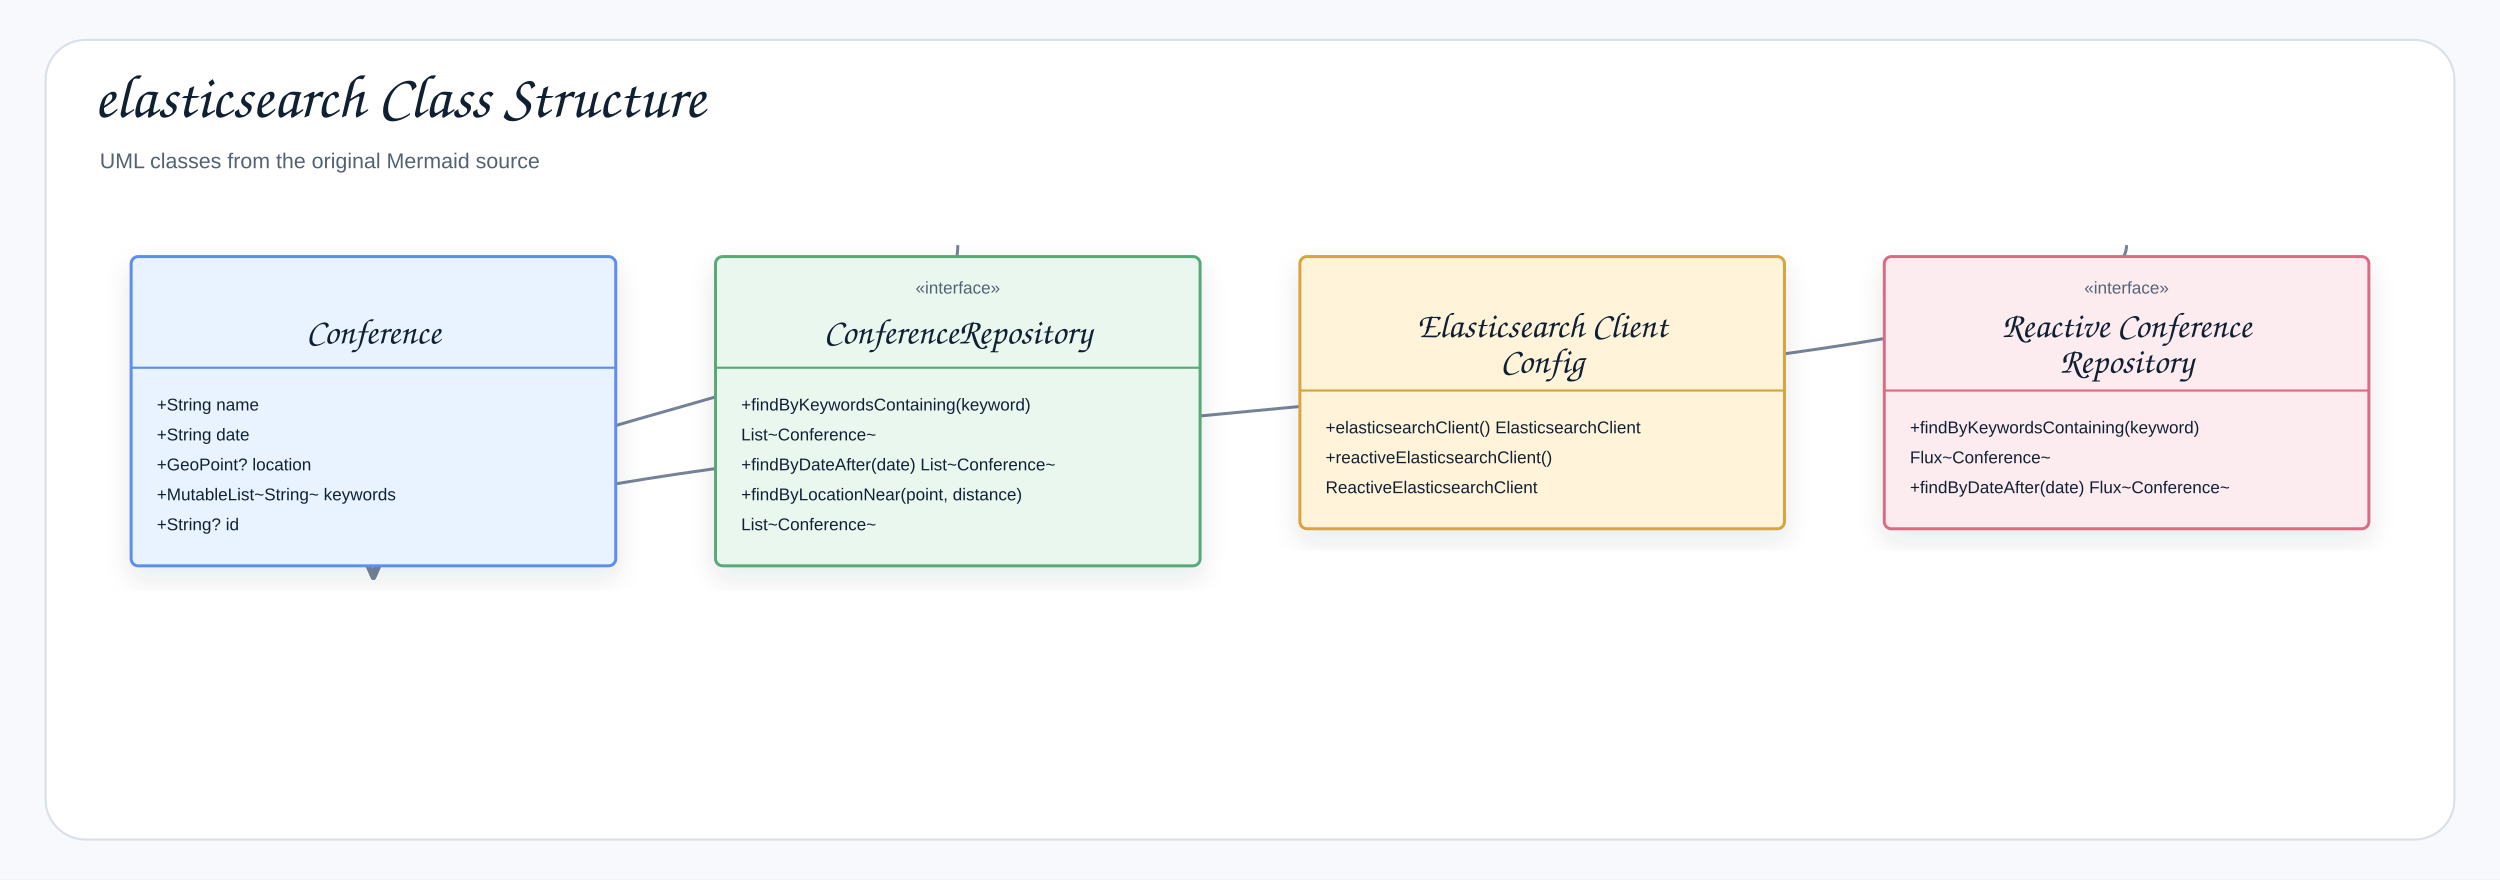
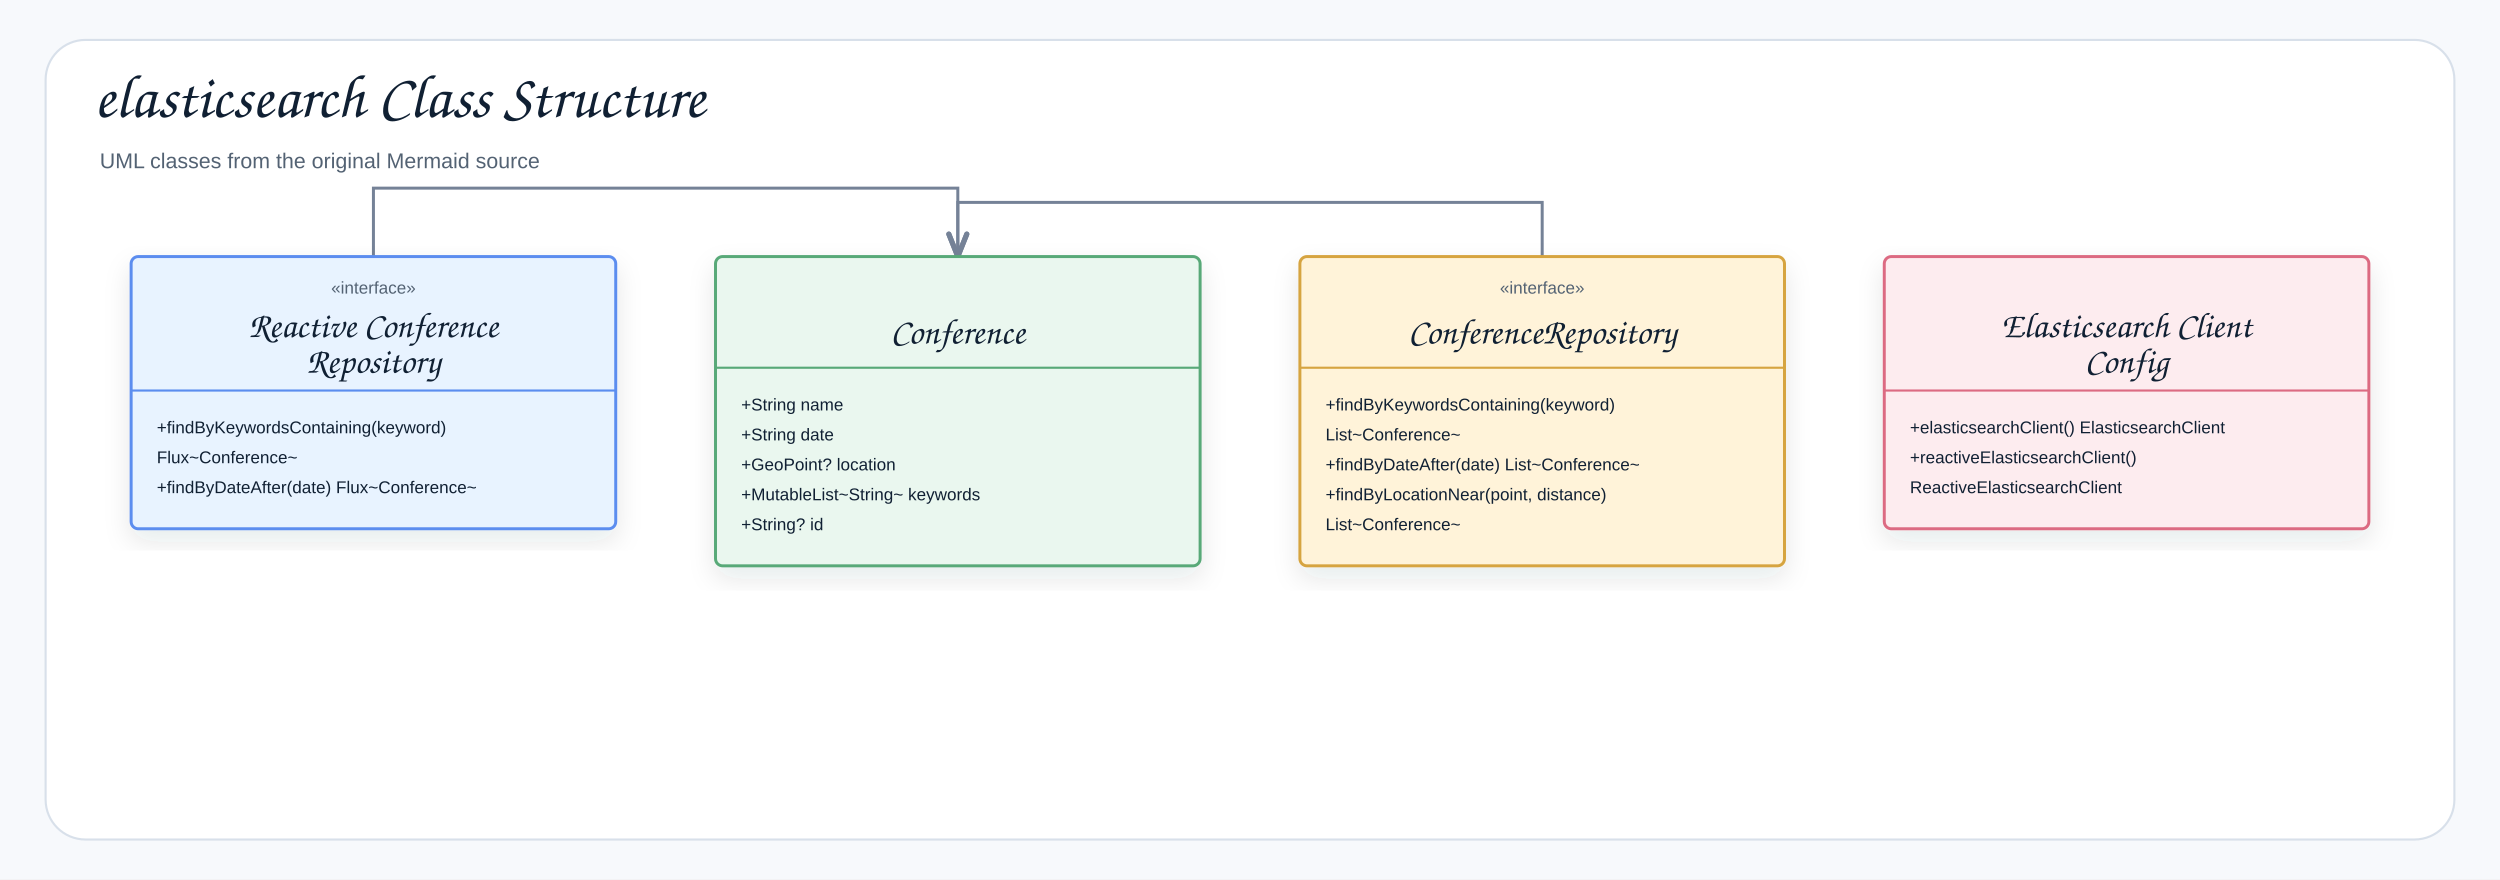
<svg xmlns="http://www.w3.org/2000/svg" width="1754" height="617" viewBox="0 0 1754 617" role="img" aria-label="elasticsearch Class Structure">
  <defs>
    <filter id="shadow" x="-8%" y="-8%" width="116%" height="116%">
      <feDropShadow dx="0" dy="8" stdDeviation="9" flood-color="#1f2937" flood-opacity="0.10" />
    </filter>
-     <marker id="openArrow" markerWidth="12" markerHeight="10" refX="10" refY="5" orient="auto" markerUnits="strokeWidth">
-       <path d="M 1 1 L 10 5 L 1 9" fill="none" stroke="#758297" stroke-width="1.8" stroke-linecap="round" stroke-linejoin="round" />
+     <marker id="openArrow" markerWidth="10" markerHeight="8" refX="8.5" refY="4" orient="auto" markerUnits="strokeWidth">
+       <path d="M 1 1 L 8.5 4 L 1 7" fill="none" stroke="#758297" stroke-width="1.7" stroke-linecap="round" stroke-linejoin="round" />
    </marker>
-     <marker id="inherit" markerWidth="14" markerHeight="12" refX="12" refY="6" orient="auto" markerUnits="strokeWidth">
-       <path d="M 0 1 L 12 6 L 0 11 Z" fill="#ffffff" stroke="#758297" stroke-width="1.8" />
+     <marker id="inherit" markerWidth="11" markerHeight="10" refX="9.5" refY="5" orient="auto" markerUnits="strokeWidth">
+       <path d="M 0.5 1 L 9.5 5 L 0.5 9 Z" fill="#ffffff" stroke="#758297" stroke-width="1.7" />
    </marker>
    <style>
    .canvas{fill:#f7f9fc}.frame{fill:#fff;stroke:#d8e0ea;stroke-width:1.5}
    .title{font-family:"Architects Daughter","Comic Sans MS","Comic Sans",cursive;font-size:43px;font-weight:400;fill:#102033}
    .subtitle{font-family:"Comic Sans MS","Comic Sans","Comic Neue",Arial,sans-serif;font-size:15px;font-weight:400;fill:#536273}
    .label{font-family:"Architects Daughter","Comic Sans MS","Comic Sans",cursive;font-size:25px;font-weight:400;fill:#102033}
    .smallLabel{font-family:"Architects Daughter","Comic Sans MS","Comic Sans",cursive;font-size:21px;font-weight:400;fill:#102033}
    .mono{font-family:"Comic Sans MS","Comic Sans","Comic Neue",Arial,sans-serif;font-size:12px;font-weight:400;fill:#102033}
    .small{font-family:"Comic Sans MS","Comic Sans","Comic Neue",Arial,sans-serif;font-size:12px;font-weight:400;fill:#536273}
    .strong{font-family:"Comic Sans MS","Comic Sans","Comic Neue",Arial,sans-serif;font-size:13px;font-weight:400;fill:#102033}
    .card{stroke-width:2.1;filter:url(#shadow)}.compartment{stroke-width:1.5;fill:none}
    .line{stroke:#758297;stroke-width:2.1;fill:none;marker-end:url(#openArrow)}
    .plainLine{stroke:#758297;stroke-width:2.1;fill:none}
    .dashed{stroke:#758297;stroke-width:2.1;stroke-dasharray:7 6;fill:none;marker-end:url(#openArrow)}
    .inheritLine{stroke:#758297;stroke-width:2.2;fill:none;marker-end:url(#inherit)}
    .implLine{stroke:#758297;stroke-width:2.2;stroke-dasharray:8 7;fill:none;marker-end:url(#inherit)}
  </style>
  </defs>
  <rect class="canvas" width="1754" height="617" />
  <rect class="frame" x="32" y="28" width="1690" height="561" rx="28" />
  <text class="title" x="66" y="82">elasticsearch Class Structure</text>
  <text class="subtitle" x="70" y="118">UML classes from the original Mermaid source</text>
-   <path class="line" d="M1492 172 C1492 288.5 262 288.5 262 405" />
-   <path class="line" d="M672 172 C672 288.5 262 288.5 262 405" />
+   <path class="line" d="M262 371 L262 132 L672 132 L672 180" />
+   <path class="line" d="M1082 397 L1082 142 L672 142 L672 180" />
  <g transform="translate(92,180)">
-     <rect class="card" x="0" y="0" width="340" height="217" rx="5" fill="#E8F3FF" stroke="#5B8DEF" />
-     <line class="compartment" x1="0" y1="78" x2="340" y2="78" stroke="#5B8DEF" />
+     <rect class="card" x="0" y="0" width="340" height="191" rx="5" fill="#E8F3FF" stroke="#5B8DEF" />
+     <line class="compartment" x1="0" y1="94" x2="340" y2="94" stroke="#5B8DEF" />
+     <text class="small" x="170" y="26" text-anchor="middle">«interface»</text>
+     <text class="label" x="170" y="56.5" text-anchor="middle">Reactive Conference</text>
+     <text class="label" x="170" y="81.5" text-anchor="middle">Repository</text>
+     <text class="mono" x="18" y="124">+findByKeywordsContaining(keyword)</text>
+     <text class="mono" x="18" y="145">Flux~Conference~</text>
+     <text class="mono" x="18" y="166">+findByDateAfter(date) Flux~Conference~</text>
+   </g>
+   <g transform="translate(502,180)">
+     <rect class="card" x="0" y="0" width="340" height="217" rx="5" fill="#EAF7EF" stroke="#58A978" />
+     <line class="compartment" x1="0" y1="78" x2="340" y2="78" stroke="#58A978" />
    <text class="small" x="170" y="26" text-anchor="middle" />
    <text class="label" x="170" y="61" text-anchor="middle">Conference</text>
    <text class="mono" x="18" y="108">+String name</text>
    <text class="mono" x="18" y="129">+String date</text>
    <text class="mono" x="18" y="150">+GeoPoint? location</text>
    <text class="mono" x="18" y="171">+MutableList~String~ keywords</text>
    <text class="mono" x="18" y="192">+String? id</text>
  </g>
-   <g transform="translate(502,180)">
-     <rect class="card" x="0" y="0" width="340" height="217" rx="5" fill="#EAF7EF" stroke="#58A978" />
-     <line class="compartment" x1="0" y1="78" x2="340" y2="78" stroke="#58A978" />
+   <g transform="translate(912,180)">
+     <rect class="card" x="0" y="0" width="340" height="217" rx="5" fill="#FFF3D9" stroke="#D6A441" />
+     <line class="compartment" x1="0" y1="78" x2="340" y2="78" stroke="#D6A441" />
    <text class="small" x="170" y="26" text-anchor="middle">«interface»</text>
    <text class="label" x="170" y="61" text-anchor="middle">ConferenceRepository</text>
    <text class="mono" x="18" y="108">+findByKeywordsContaining(keyword)</text>
    <text class="mono" x="18" y="129">List~Conference~</text>
    <text class="mono" x="18" y="150">+findByDateAfter(date) List~Conference~</text>
    <text class="mono" x="18" y="171">+findByLocationNear(point, distance)</text>
    <text class="mono" x="18" y="192">List~Conference~</text>
  </g>
-   <g transform="translate(912,180)">
-     <rect class="card" x="0" y="0" width="340" height="191" rx="5" fill="#FFF3D9" stroke="#D6A441" />
-     <line class="compartment" x1="0" y1="94" x2="340" y2="94" stroke="#D6A441" />
+   <g transform="translate(1322,180)">
+     <rect class="card" x="0" y="0" width="340" height="191" rx="5" fill="#FDECEF" stroke="#DC6B82" />
+     <line class="compartment" x1="0" y1="94" x2="340" y2="94" stroke="#DC6B82" />
    <text class="small" x="170" y="26" text-anchor="middle" />
    <text class="label" x="170" y="56.5" text-anchor="middle">Elasticsearch Client</text>
    <text class="label" x="170" y="81.5" text-anchor="middle">Config</text>
    <text class="mono" x="18" y="124">+elasticsearchClient() ElasticsearchClient</text>
    <text class="mono" x="18" y="145">+reactiveElasticsearchClient()</text>
    <text class="mono" x="18" y="166">ReactiveElasticsearchClient</text>
  </g>
-   <g transform="translate(1322,180)">
-     <rect class="card" x="0" y="0" width="340" height="191" rx="5" fill="#FDECEF" stroke="#DC6B82" />
-     <line class="compartment" x1="0" y1="94" x2="340" y2="94" stroke="#DC6B82" />
-     <text class="small" x="170" y="26" text-anchor="middle">«interface»</text>
-     <text class="label" x="170" y="56.5" text-anchor="middle">Reactive Conference</text>
-     <text class="label" x="170" y="81.5" text-anchor="middle">Repository</text>
-     <text class="mono" x="18" y="124">+findByKeywordsContaining(keyword)</text>
-     <text class="mono" x="18" y="145">Flux~Conference~</text>
-     <text class="mono" x="18" y="166">+findByDateAfter(date) Flux~Conference~</text>
-   </g>
</svg>
